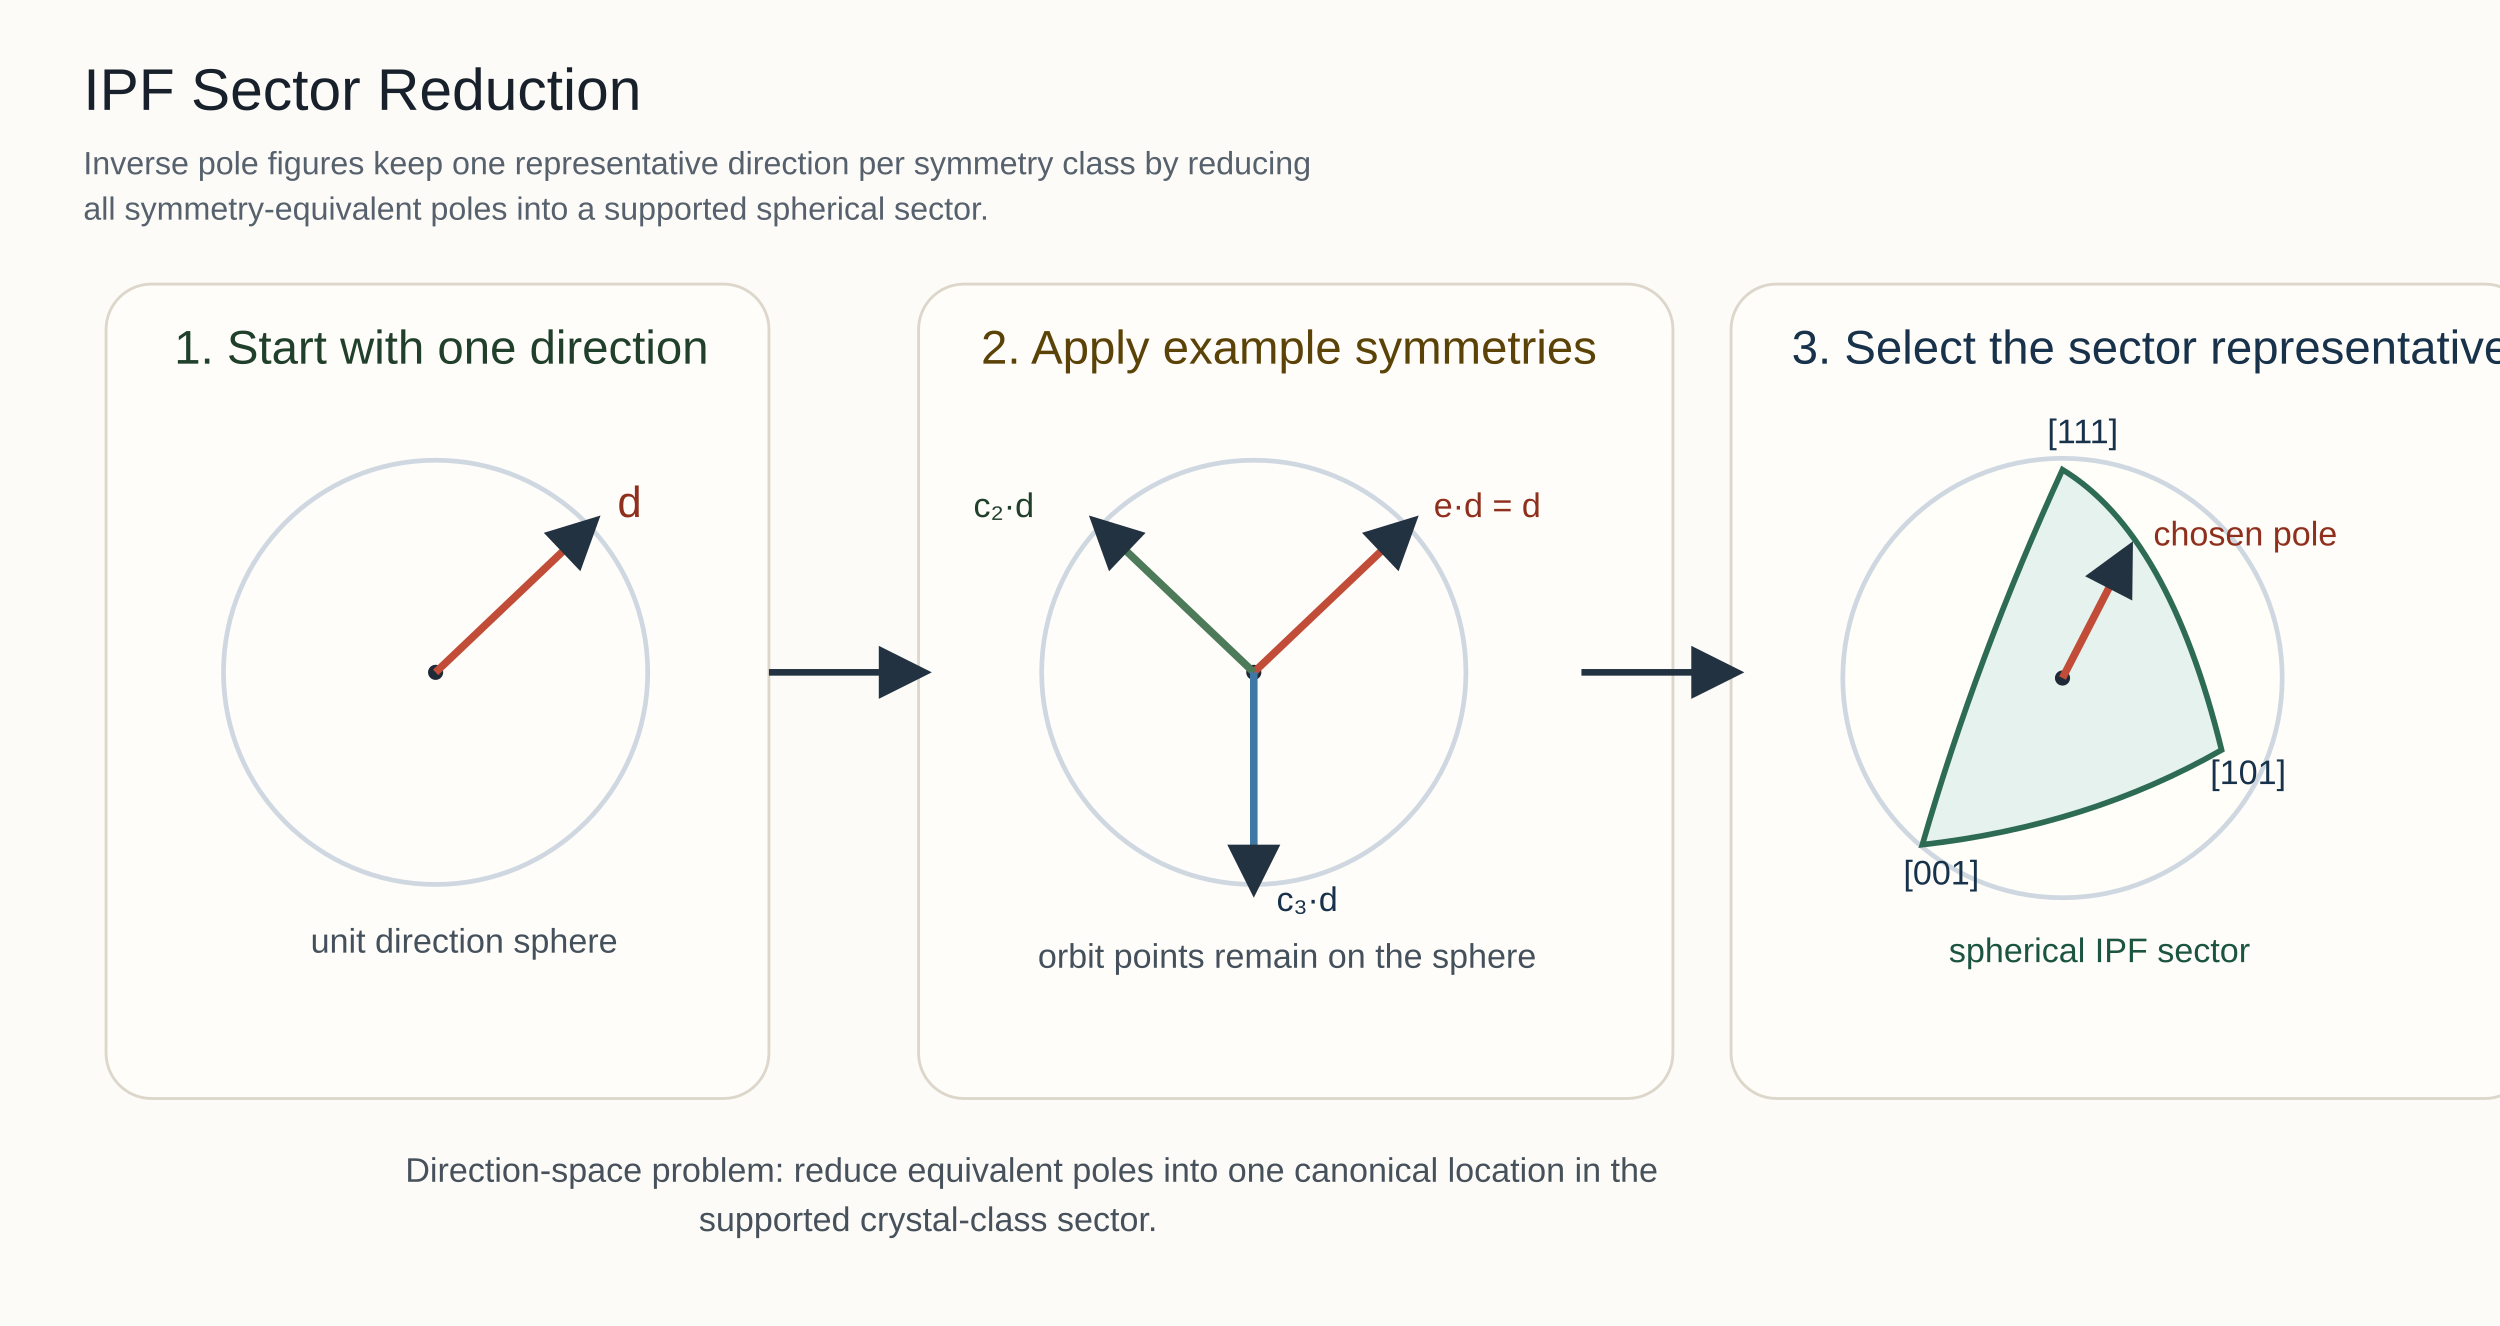
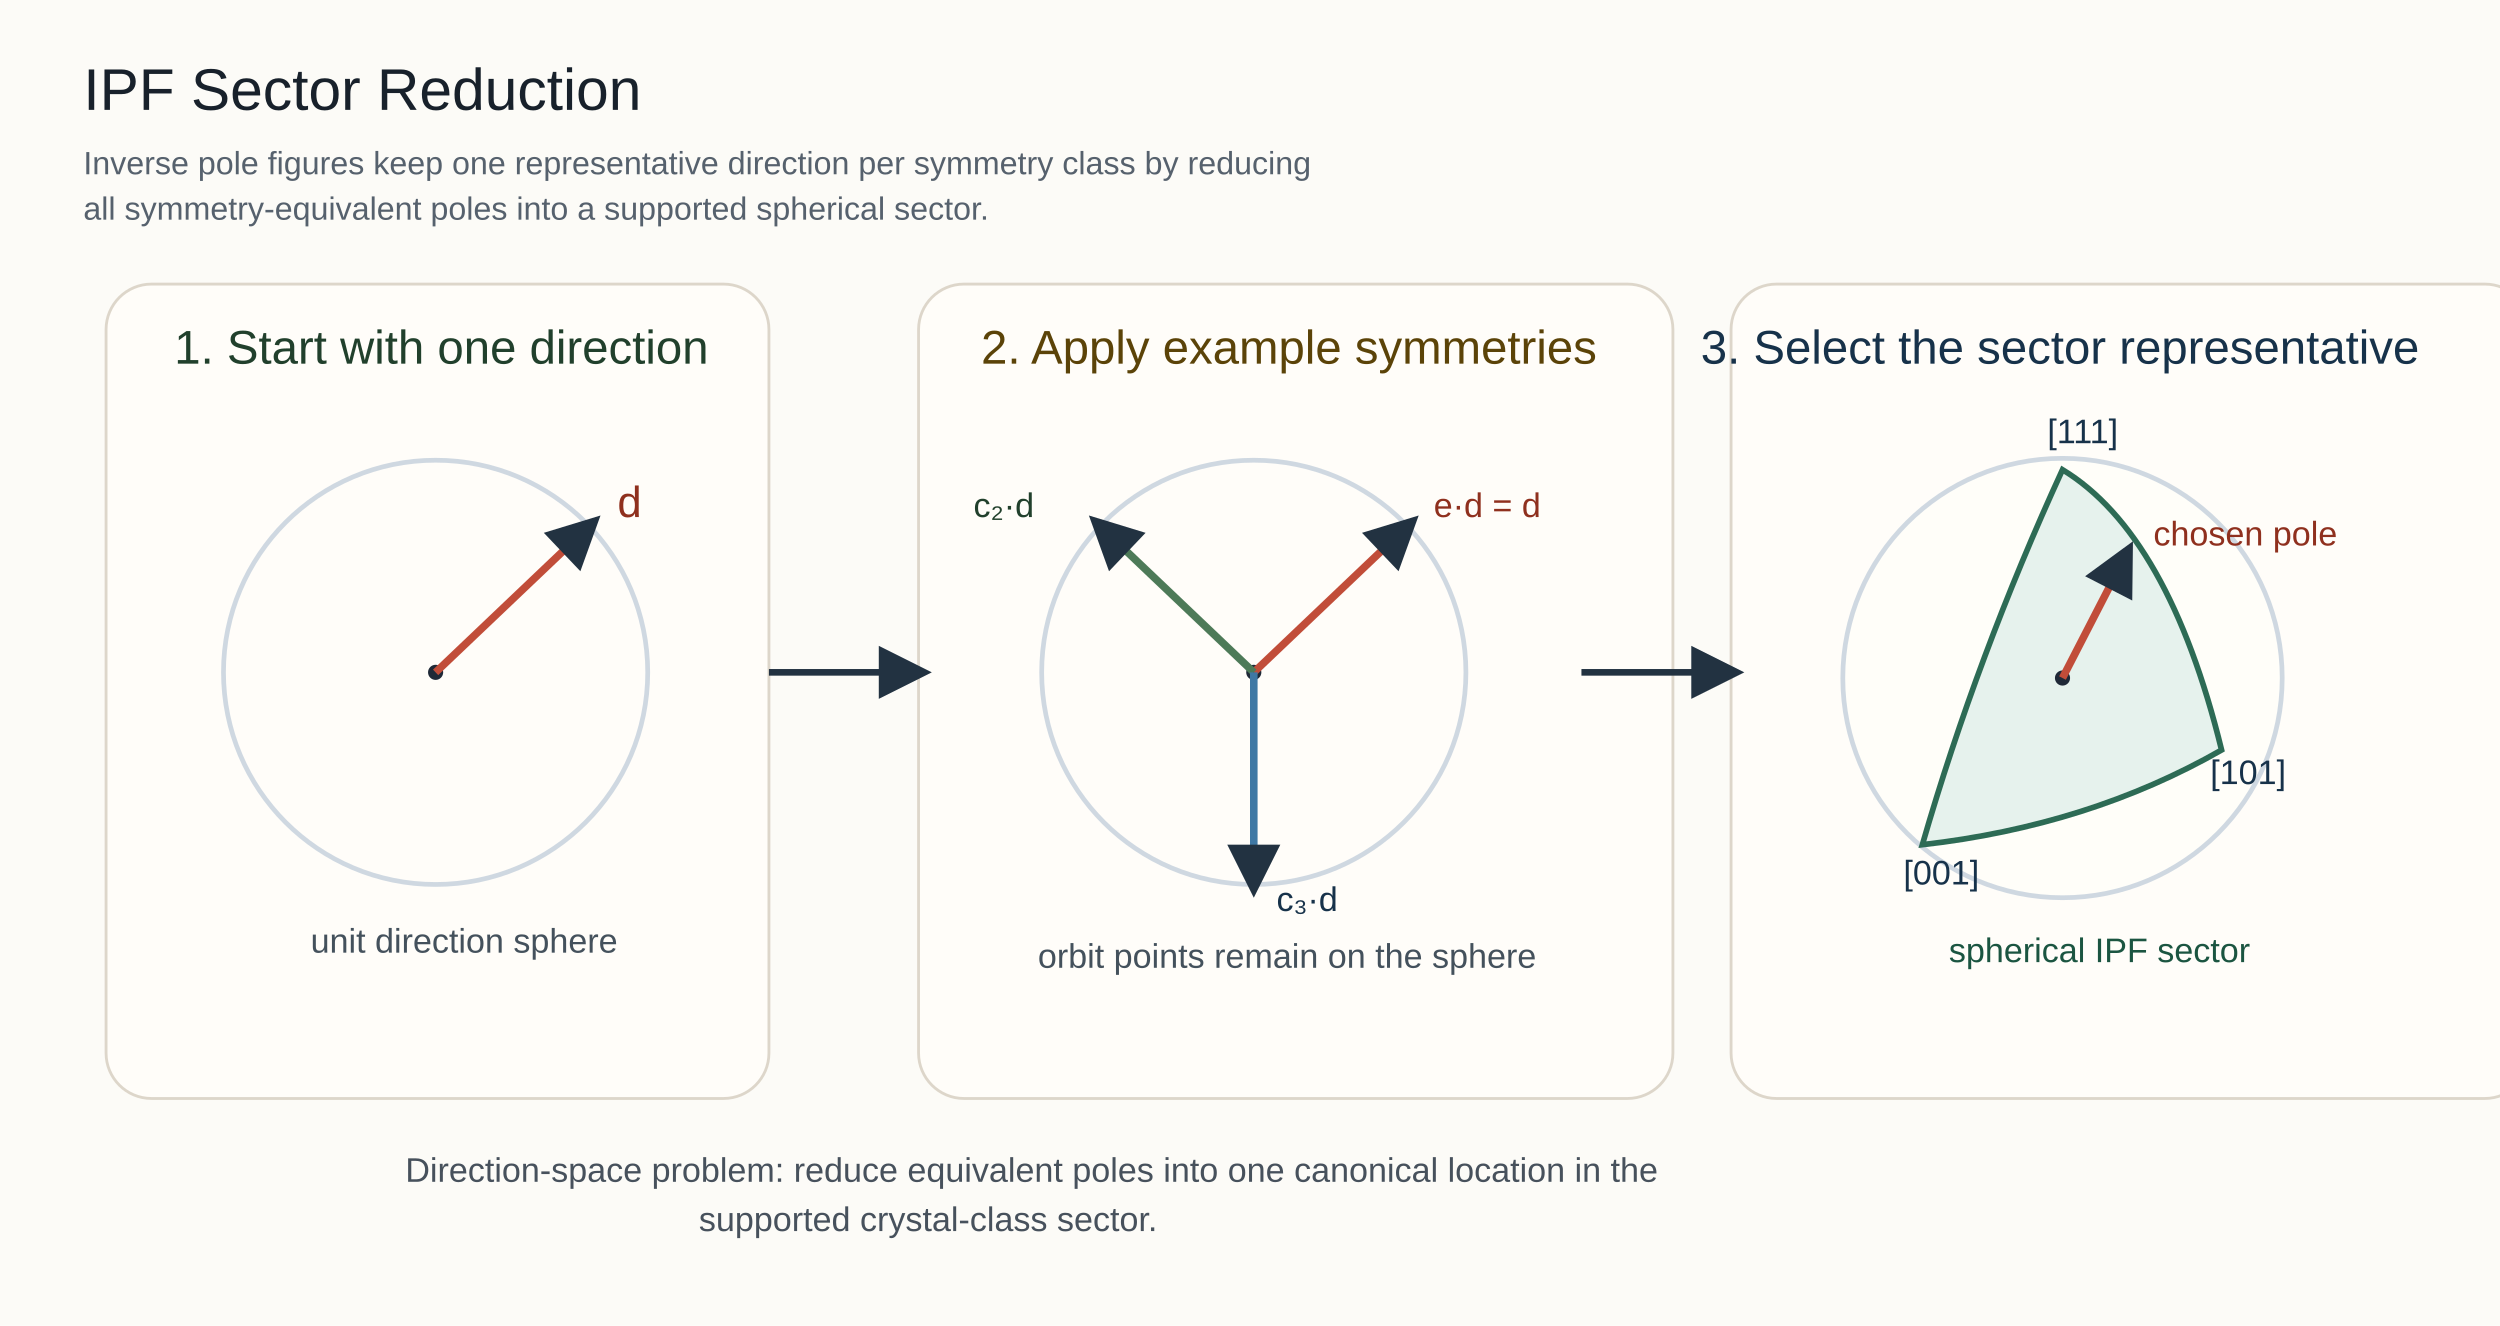
<svg xmlns="http://www.w3.org/2000/svg" width="1320" height="700" viewBox="0 0 1320 700">
  <defs>
    <marker markerUnits="userSpaceOnUse" id="arrow" markerWidth="28.00" markerHeight="28.00" refX="21.00" refY="14.00" orient="auto">
      <path d="M0.00,0.00 L28.00,14.00 L0.00,28.00 z" fill="#223241" />
    </marker>
  </defs>
  <rect width="1320" height="700" fill="#fcfbf7" />
  <text x="44" y="58" font-size="31" font-family="Arial, Helvetica, sans-serif" fill="#18212b">IPF Sector Reduction</text>
  <text x="44" y="92" font-size="17" font-family="Arial, Helvetica, sans-serif" fill="#56616d">
    Inverse pole figures keep one representative direction per symmetry class by reducing
  </text>
  <text x="44" y="116" font-size="17" font-family="Arial, Helvetica, sans-serif" fill="#56616d">
    all symmetry-equivalent poles into a supported spherical sector.
  </text>
  <rect x="56" y="150" width="350" height="430" rx="24" fill="#fffdf9" stroke="#ddd6ca" stroke-width="1.5" />
  <rect x="485" y="150" width="398.3" height="430" rx="24" fill="#fffdf9" stroke="#ddd6ca" stroke-width="1.5" />
  <rect x="914" y="150" width="422.0" height="430" rx="24" fill="#fffdf9" stroke="#ddd6ca" stroke-width="1.5" />
  <text x="92" y="192" font-size="25" font-family="Arial, Helvetica, sans-serif" fill="#21402c">1. Start with one direction</text>
  <g transform="translate(230,355)">
    <circle cx="0" cy="0" r="112" fill="none" stroke="#cfd8e1" stroke-width="2.5" />
    <circle cx="0" cy="0" r="4" fill="#1f2937" />
    <line x1="0" y1="0" x2="82" y2="-78" stroke="#c14d39" stroke-width="4" marker-end="url(#arrow)" />
    <text x="96" y="-82" font-size="23" font-family="Arial, Helvetica, sans-serif" fill="#8f301e">d</text>
    <text x="-66" y="148" font-size="18" font-family="Arial, Helvetica, sans-serif" fill="#44515c">unit direction sphere</text>
  </g>
  <text x="518" y="192" font-size="25" font-family="Arial, Helvetica, sans-serif" fill="#5b4308">2. Apply example symmetries</text>
  <g transform="translate(662,355)">
    <circle cx="0" cy="0" r="112" fill="none" stroke="#cfd8e1" stroke-width="2.5" />
    <circle cx="0" cy="0" r="4" fill="#1f2937" />
    <line x1="0" y1="0" x2="82" y2="-78" stroke="#c14d39" stroke-width="4" marker-end="url(#arrow)" />
    <line x1="0" y1="0" x2="-82" y2="-78" stroke="#4d7a58" stroke-width="4" marker-end="url(#arrow)" />
    <line x1="0" y1="0" x2="0" y2="112" stroke="#3f78a4" stroke-width="4" marker-end="url(#arrow)" />
    <text x="95" y="-82" font-size="18" font-family="Arial, Helvetica, sans-serif" fill="#8f301e">e·d = d</text>
    <text x="-148" y="-82" font-size="18" font-family="Arial, Helvetica, sans-serif" fill="#21402c">c₂·d</text>
    <text x="12" y="126" font-size="18" font-family="Arial, Helvetica, sans-serif" fill="#17324a">c₃·d</text>
    <text x="-114" y="156" font-size="18" font-family="Arial, Helvetica, sans-serif" fill="#44515c">orbit points remain on the sphere</text>
  </g>
-   <text x="946" y="192" font-size="25" font-family="Arial, Helvetica, sans-serif" fill="#17324a">3. Select the sector representative</text>
+   <text x="898" y="192" font-size="25" font-family="Arial, Helvetica, sans-serif" fill="#17324a">3. Select the sector representative</text>
  <g transform="translate(1089,358)">
    <circle cx="0" cy="0" r="116" fill="#fffef9" stroke="#cfd8e1" stroke-width="2.5" />
    <path d="M-74 88 Q-45 -12 0 -110 Q56 -76 84 38 Q14 78 -74 88 Z" fill="#e6f2ed" stroke="#2d6b55" stroke-width="3" />
    <circle cx="0" cy="0" r="4" fill="#1f2937" />
    <line x1="0" y1="0" x2="34" y2="-66" stroke="#c14d39" stroke-width="4" marker-end="url(#arrow)" />
    <text x="-84" y="109" font-size="18" font-family="Arial, Helvetica, sans-serif" fill="#17324a">[001]</text>
    <text x="78" y="56" font-size="18" font-family="Arial, Helvetica, sans-serif" fill="#17324a">[101]</text>
    <text x="-8" y="-124" font-size="18" font-family="Arial, Helvetica, sans-serif" fill="#17324a">[111]</text>
    <text x="48" y="-70" font-size="18" font-family="Arial, Helvetica, sans-serif" fill="#8f301e">chosen pole</text>
    <text x="-60" y="150" font-size="18" font-family="Arial, Helvetica, sans-serif" fill="#1b5541">spherical IPF sector</text>
  </g>
  <line x1="406" y1="355" x2="485" y2="355" stroke="#223241" stroke-width="3.5" marker-end="url(#arrow)" />
  <line x1="835" y1="355" x2="914" y2="355" stroke="#223241" stroke-width="3.5" marker-end="url(#arrow)" />
  <text x="214" y="624" font-size="18" font-family="Arial, Helvetica, sans-serif" fill="#47515c">
    Direction-space problem: reduce equivalent poles into one canonical location in the
  </text>
  <text x="369" y="650" font-size="18" font-family="Arial, Helvetica, sans-serif" fill="#47515c">
    supported crystal-class sector.
  </text>
</svg>
